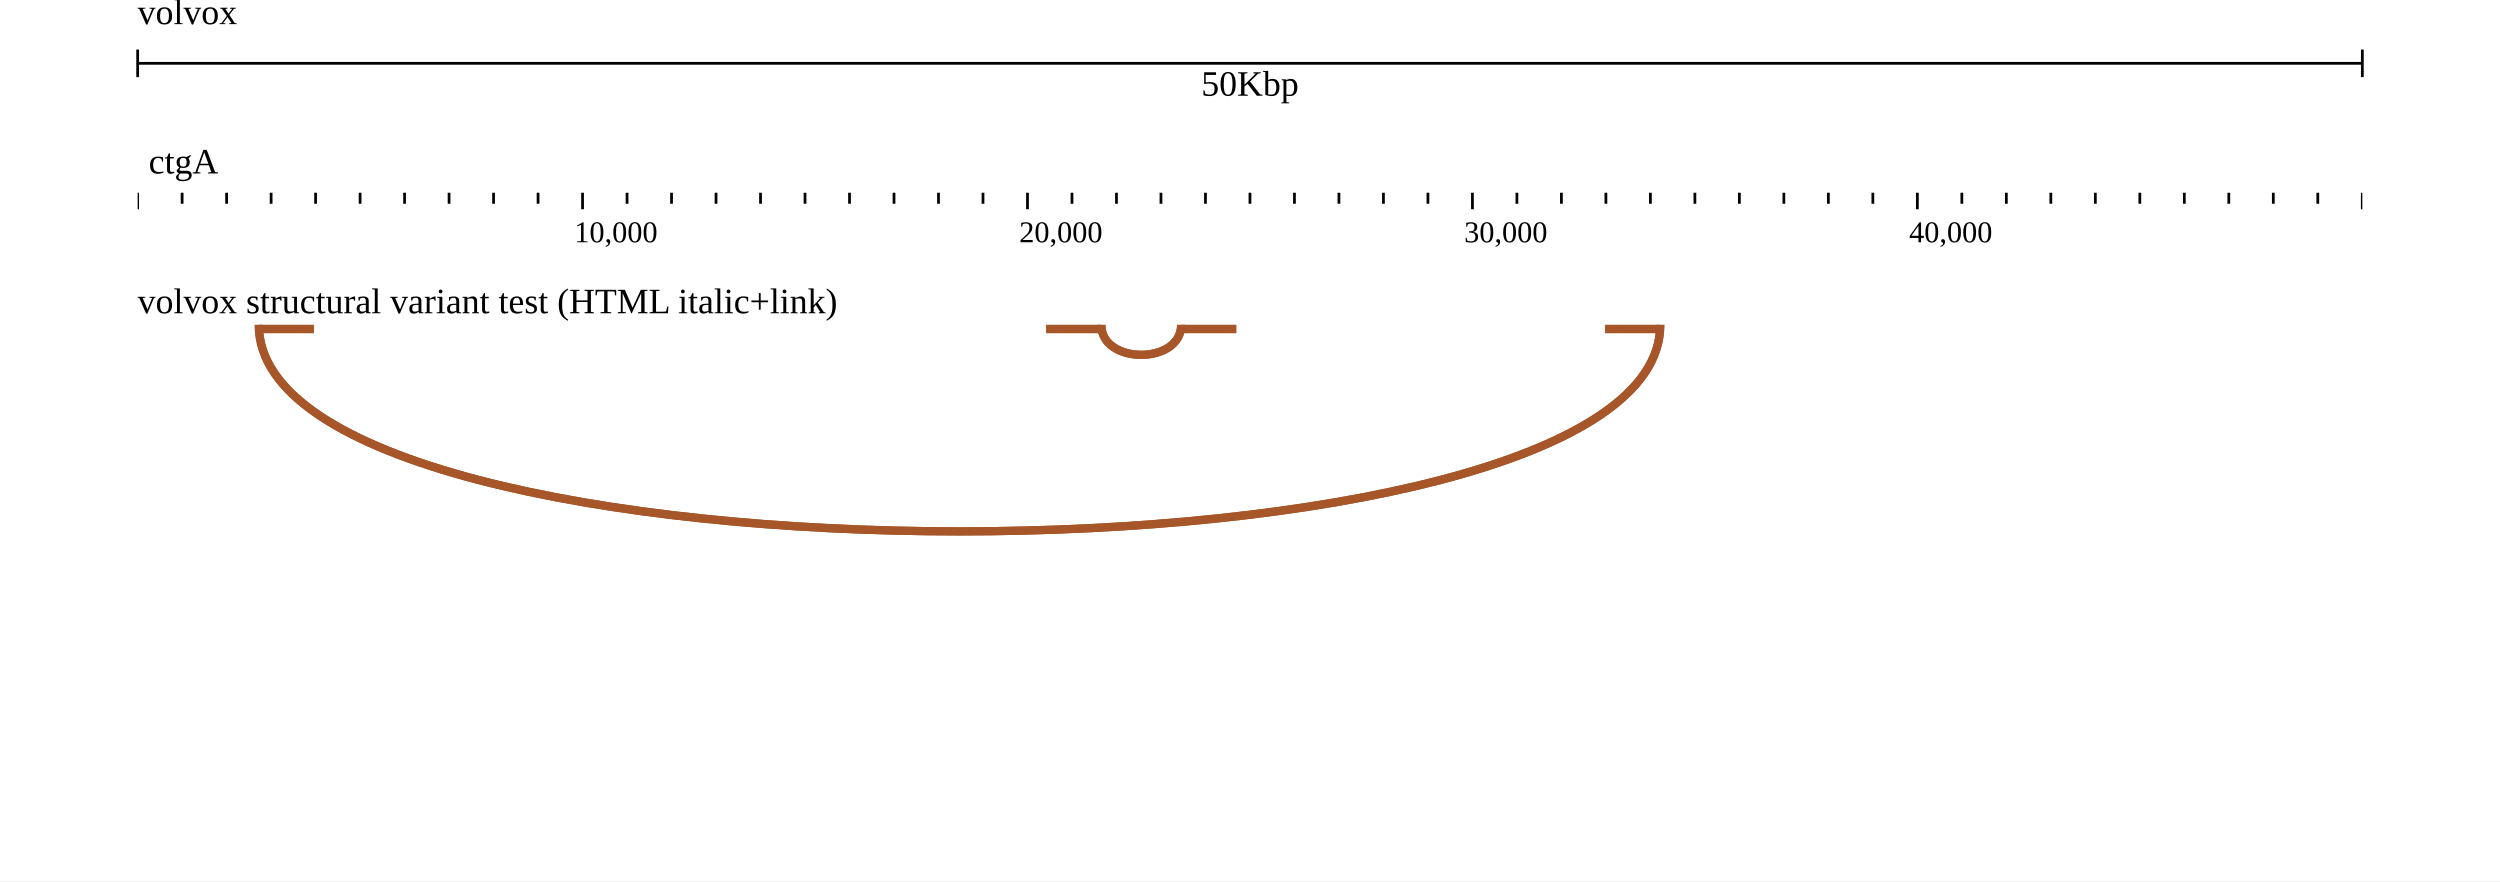
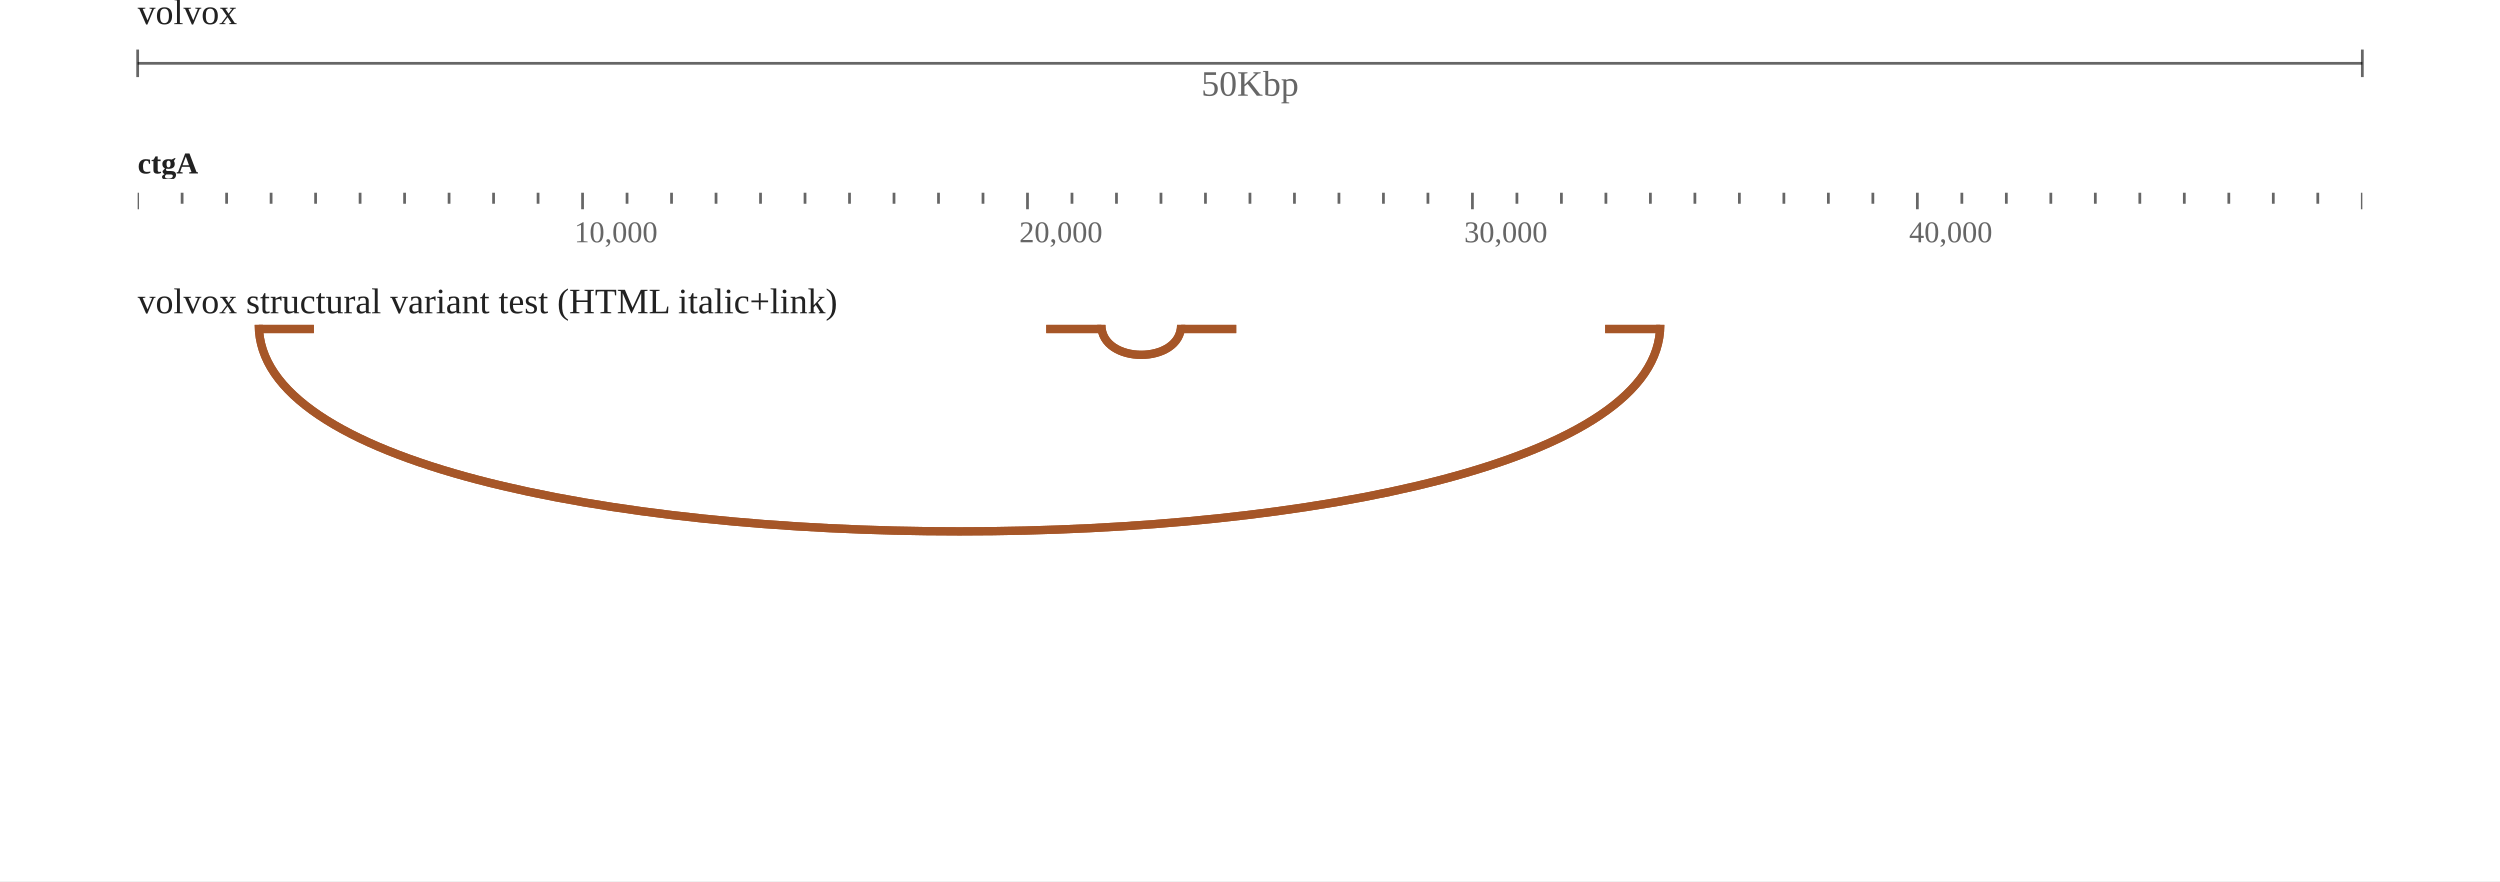
<svg xmlns="http://www.w3.org/2000/svg" width="908" height="320" viewBox="0 0 908 320">
  <rect width="908" height="320" fill="#ffffff" />
  <g transform="translate(50 0)">
    <g transform="translate(0)">
      <g id="header">
-         <text x="0" y="0" dominant-baseline="hanging" font-size="13" fill="#000000">volvox</text>
+         <text x="0" y="0" dominant-baseline="hanging" font-size="13" fill-opacity="0.871" fill="#000000">volvox</text>
        <g transform="translate(0 13)">
-           <line x1="0" x2="808" y1="10" y2="10" stroke="#000000" />
-           <line x1="0" x2="0" y1="5" y2="15" stroke="#000000" />
-           <line x1="808" x2="808" y1="5" y2="15" stroke="#000000" />
-           <text x="404" y="13" text-anchor="middle" dominant-baseline="hanging" font-size="13" fill="#000000">50Kbp</text>
+           <line x1="0" x2="808" y1="10" y2="10" stroke-opacity="0.6" stroke="#000000" />
+           <line x1="0" x2="0" y1="5" y2="15" stroke-opacity="0.6" stroke="#000000" />
+           <line x1="808" x2="808" y1="5" y2="15" stroke-opacity="0.6" stroke="#000000" />
+           <text x="404" y="13" text-anchor="middle" dominant-baseline="hanging" font-size="13" fill-opacity="0.6" fill="#000000">50Kbp</text>
        </g>
        <g transform="translate(0 50)">
          <g transform="translate(0 0)">
            <defs>
              <clipPath id="clip-integration_test-volvox:ctgA:0:50000:0">
                <rect x="0" y="0" width="808" height="100" />
              </clipPath>
            </defs>
            <g clip-path="url(#clip-integration_test-volvox:ctgA:0:50000:0)">
-               <text x="4" y="13" font-size="13" fill="#000000">ctgA</text>
              <g transform="translate(0 20)">
-                 <line x1="-32.336" x2="-32.336" y1="0" y2="4" stroke-width="1" stroke="#000000" />
-                 <line x1="-16.176" x2="-16.176" y1="0" y2="4" stroke-width="1" stroke="#000000" />
-                 <line x1="-0.016" x2="-0.016" y1="0" y2="6" stroke-width="1" stroke="#000000" />
-                 <line x1="16.144" x2="16.144" y1="0" y2="4" stroke-width="1" stroke="#000000" />
-                 <line x1="32.304" x2="32.304" y1="0" y2="4" stroke-width="1" stroke="#000000" />
-                 <line x1="48.464" x2="48.464" y1="0" y2="4" stroke-width="1" stroke="#000000" />
-                 <line x1="64.624" x2="64.624" y1="0" y2="4" stroke-width="1" stroke="#000000" />
-                 <line x1="80.784" x2="80.784" y1="0" y2="4" stroke-width="1" stroke="#000000" />
-                 <line x1="96.944" x2="96.944" y1="0" y2="4" stroke-width="1" stroke="#000000" />
-                 <line x1="113.104" x2="113.104" y1="0" y2="4" stroke-width="1" stroke="#000000" />
-                 <line x1="129.264" x2="129.264" y1="0" y2="4" stroke-width="1" stroke="#000000" />
-                 <line x1="145.424" x2="145.424" y1="0" y2="4" stroke-width="1" stroke="#000000" />
-                 <line x1="161.584" x2="161.584" y1="0" y2="6" stroke-width="1" stroke="#000000" />
-                 <line x1="177.744" x2="177.744" y1="0" y2="4" stroke-width="1" stroke="#000000" />
-                 <line x1="193.904" x2="193.904" y1="0" y2="4" stroke-width="1" stroke="#000000" />
-                 <line x1="210.064" x2="210.064" y1="0" y2="4" stroke-width="1" stroke="#000000" />
-                 <line x1="226.224" x2="226.224" y1="0" y2="4" stroke-width="1" stroke="#000000" />
-                 <line x1="242.384" x2="242.384" y1="0" y2="4" stroke-width="1" stroke="#000000" />
-                 <line x1="258.544" x2="258.544" y1="0" y2="4" stroke-width="1" stroke="#000000" />
-                 <line x1="274.704" x2="274.704" y1="0" y2="4" stroke-width="1" stroke="#000000" />
-                 <line x1="290.864" x2="290.864" y1="0" y2="4" stroke-width="1" stroke="#000000" />
-                 <line x1="307.024" x2="307.024" y1="0" y2="4" stroke-width="1" stroke="#000000" />
-                 <line x1="323.184" x2="323.184" y1="0" y2="6" stroke-width="1" stroke="#000000" />
-                 <line x1="339.344" x2="339.344" y1="0" y2="4" stroke-width="1" stroke="#000000" />
-                 <line x1="355.504" x2="355.504" y1="0" y2="4" stroke-width="1" stroke="#000000" />
-                 <line x1="371.664" x2="371.664" y1="0" y2="4" stroke-width="1" stroke="#000000" />
-                 <line x1="387.824" x2="387.824" y1="0" y2="4" stroke-width="1" stroke="#000000" />
-                 <line x1="403.984" x2="403.984" y1="0" y2="4" stroke-width="1" stroke="#000000" />
-                 <line x1="420.144" x2="420.144" y1="0" y2="4" stroke-width="1" stroke="#000000" />
-                 <line x1="436.304" x2="436.304" y1="0" y2="4" stroke-width="1" stroke="#000000" />
-                 <line x1="452.464" x2="452.464" y1="0" y2="4" stroke-width="1" stroke="#000000" />
-                 <line x1="468.624" x2="468.624" y1="0" y2="4" stroke-width="1" stroke="#000000" />
-                 <line x1="484.784" x2="484.784" y1="0" y2="6" stroke-width="1" stroke="#000000" />
-                 <line x1="500.944" x2="500.944" y1="0" y2="4" stroke-width="1" stroke="#000000" />
-                 <line x1="517.104" x2="517.104" y1="0" y2="4" stroke-width="1" stroke="#000000" />
-                 <line x1="533.264" x2="533.264" y1="0" y2="4" stroke-width="1" stroke="#000000" />
-                 <line x1="549.424" x2="549.424" y1="0" y2="4" stroke-width="1" stroke="#000000" />
-                 <line x1="565.584" x2="565.584" y1="0" y2="4" stroke-width="1" stroke="#000000" />
-                 <line x1="581.744" x2="581.744" y1="0" y2="4" stroke-width="1" stroke="#000000" />
-                 <line x1="597.904" x2="597.904" y1="0" y2="4" stroke-width="1" stroke="#000000" />
-                 <line x1="614.064" x2="614.064" y1="0" y2="4" stroke-width="1" stroke="#000000" />
-                 <line x1="630.224" x2="630.224" y1="0" y2="4" stroke-width="1" stroke="#000000" />
-                 <line x1="646.384" x2="646.384" y1="0" y2="6" stroke-width="1" stroke="#000000" />
-                 <line x1="662.544" x2="662.544" y1="0" y2="4" stroke-width="1" stroke="#000000" />
-                 <line x1="678.704" x2="678.704" y1="0" y2="4" stroke-width="1" stroke="#000000" />
-                 <line x1="694.864" x2="694.864" y1="0" y2="4" stroke-width="1" stroke="#000000" />
-                 <line x1="711.024" x2="711.024" y1="0" y2="4" stroke-width="1" stroke="#000000" />
-                 <line x1="727.184" x2="727.184" y1="0" y2="4" stroke-width="1" stroke="#000000" />
-                 <line x1="743.344" x2="743.344" y1="0" y2="4" stroke-width="1" stroke="#000000" />
-                 <line x1="759.504" x2="759.504" y1="0" y2="4" stroke-width="1" stroke="#000000" />
-                 <line x1="775.664" x2="775.664" y1="0" y2="4" stroke-width="1" stroke="#000000" />
-                 <line x1="791.824" x2="791.824" y1="0" y2="4" stroke-width="1" stroke="#000000" />
-                 <line x1="807.984" x2="807.984" y1="0" y2="6" stroke-width="1" stroke="#000000" />
-                 <line x1="824.144" x2="824.144" y1="0" y2="4" stroke-width="1" stroke="#000000" />
-                 <line x1="840.304" x2="840.304" y1="0" y2="4" stroke-width="1" stroke="#000000" />
-                 <text x="158.584" y="18" font-size="11" fill="#000000">10,000</text>
-                 <text x="320.184" y="18" font-size="11" fill="#000000">20,000</text>
-                 <text x="481.784" y="18" font-size="11" fill="#000000">30,000</text>
-                 <text x="643.384" y="18" font-size="11" fill="#000000">40,000</text>
+                 <line x1="-32.336" x2="-32.336" y1="0" y2="4" stroke-width="1" stroke-opacity="0.6" stroke="#000000" />
+                 <line x1="-16.176" x2="-16.176" y1="0" y2="4" stroke-width="1" stroke-opacity="0.6" stroke="#000000" />
+                 <line x1="-0.016" x2="-0.016" y1="0" y2="6" stroke-width="1" stroke-opacity="0.6" stroke="#000000" />
+                 <line x1="16.144" x2="16.144" y1="0" y2="4" stroke-width="1" stroke-opacity="0.6" stroke="#000000" />
+                 <line x1="32.304" x2="32.304" y1="0" y2="4" stroke-width="1" stroke-opacity="0.6" stroke="#000000" />
+                 <line x1="48.464" x2="48.464" y1="0" y2="4" stroke-width="1" stroke-opacity="0.6" stroke="#000000" />
+                 <line x1="64.624" x2="64.624" y1="0" y2="4" stroke-width="1" stroke-opacity="0.6" stroke="#000000" />
+                 <line x1="80.784" x2="80.784" y1="0" y2="4" stroke-width="1" stroke-opacity="0.6" stroke="#000000" />
+                 <line x1="96.944" x2="96.944" y1="0" y2="4" stroke-width="1" stroke-opacity="0.6" stroke="#000000" />
+                 <line x1="113.104" x2="113.104" y1="0" y2="4" stroke-width="1" stroke-opacity="0.6" stroke="#000000" />
+                 <line x1="129.264" x2="129.264" y1="0" y2="4" stroke-width="1" stroke-opacity="0.6" stroke="#000000" />
+                 <line x1="145.424" x2="145.424" y1="0" y2="4" stroke-width="1" stroke-opacity="0.6" stroke="#000000" />
+                 <line x1="161.584" x2="161.584" y1="0" y2="6" stroke-width="1" stroke-opacity="0.6" stroke="#000000" />
+                 <line x1="177.744" x2="177.744" y1="0" y2="4" stroke-width="1" stroke-opacity="0.6" stroke="#000000" />
+                 <line x1="193.904" x2="193.904" y1="0" y2="4" stroke-width="1" stroke-opacity="0.6" stroke="#000000" />
+                 <line x1="210.064" x2="210.064" y1="0" y2="4" stroke-width="1" stroke-opacity="0.6" stroke="#000000" />
+                 <line x1="226.224" x2="226.224" y1="0" y2="4" stroke-width="1" stroke-opacity="0.6" stroke="#000000" />
+                 <line x1="242.384" x2="242.384" y1="0" y2="4" stroke-width="1" stroke-opacity="0.6" stroke="#000000" />
+                 <line x1="258.544" x2="258.544" y1="0" y2="4" stroke-width="1" stroke-opacity="0.6" stroke="#000000" />
+                 <line x1="274.704" x2="274.704" y1="0" y2="4" stroke-width="1" stroke-opacity="0.6" stroke="#000000" />
+                 <line x1="290.864" x2="290.864" y1="0" y2="4" stroke-width="1" stroke-opacity="0.6" stroke="#000000" />
+                 <line x1="307.024" x2="307.024" y1="0" y2="4" stroke-width="1" stroke-opacity="0.6" stroke="#000000" />
+                 <line x1="323.184" x2="323.184" y1="0" y2="6" stroke-width="1" stroke-opacity="0.6" stroke="#000000" />
+                 <line x1="339.344" x2="339.344" y1="0" y2="4" stroke-width="1" stroke-opacity="0.6" stroke="#000000" />
+                 <line x1="355.504" x2="355.504" y1="0" y2="4" stroke-width="1" stroke-opacity="0.6" stroke="#000000" />
+                 <line x1="371.664" x2="371.664" y1="0" y2="4" stroke-width="1" stroke-opacity="0.6" stroke="#000000" />
+                 <line x1="387.824" x2="387.824" y1="0" y2="4" stroke-width="1" stroke-opacity="0.6" stroke="#000000" />
+                 <line x1="403.984" x2="403.984" y1="0" y2="4" stroke-width="1" stroke-opacity="0.6" stroke="#000000" />
+                 <line x1="420.144" x2="420.144" y1="0" y2="4" stroke-width="1" stroke-opacity="0.6" stroke="#000000" />
+                 <line x1="436.304" x2="436.304" y1="0" y2="4" stroke-width="1" stroke-opacity="0.6" stroke="#000000" />
+                 <line x1="452.464" x2="452.464" y1="0" y2="4" stroke-width="1" stroke-opacity="0.6" stroke="#000000" />
+                 <line x1="468.624" x2="468.624" y1="0" y2="4" stroke-width="1" stroke-opacity="0.6" stroke="#000000" />
+                 <line x1="484.784" x2="484.784" y1="0" y2="6" stroke-width="1" stroke-opacity="0.6" stroke="#000000" />
+                 <line x1="500.944" x2="500.944" y1="0" y2="4" stroke-width="1" stroke-opacity="0.6" stroke="#000000" />
+                 <line x1="517.104" x2="517.104" y1="0" y2="4" stroke-width="1" stroke-opacity="0.6" stroke="#000000" />
+                 <line x1="533.264" x2="533.264" y1="0" y2="4" stroke-width="1" stroke-opacity="0.6" stroke="#000000" />
+                 <line x1="549.424" x2="549.424" y1="0" y2="4" stroke-width="1" stroke-opacity="0.6" stroke="#000000" />
+                 <line x1="565.584" x2="565.584" y1="0" y2="4" stroke-width="1" stroke-opacity="0.6" stroke="#000000" />
+                 <line x1="581.744" x2="581.744" y1="0" y2="4" stroke-width="1" stroke-opacity="0.6" stroke="#000000" />
+                 <line x1="597.904" x2="597.904" y1="0" y2="4" stroke-width="1" stroke-opacity="0.6" stroke="#000000" />
+                 <line x1="614.064" x2="614.064" y1="0" y2="4" stroke-width="1" stroke-opacity="0.6" stroke="#000000" />
+                 <line x1="630.224" x2="630.224" y1="0" y2="4" stroke-width="1" stroke-opacity="0.6" stroke="#000000" />
+                 <line x1="646.384" x2="646.384" y1="0" y2="6" stroke-width="1" stroke-opacity="0.6" stroke="#000000" />
+                 <line x1="662.544" x2="662.544" y1="0" y2="4" stroke-width="1" stroke-opacity="0.6" stroke="#000000" />
+                 <line x1="678.704" x2="678.704" y1="0" y2="4" stroke-width="1" stroke-opacity="0.6" stroke="#000000" />
+                 <line x1="694.864" x2="694.864" y1="0" y2="4" stroke-width="1" stroke-opacity="0.6" stroke="#000000" />
+                 <line x1="711.024" x2="711.024" y1="0" y2="4" stroke-width="1" stroke-opacity="0.6" stroke="#000000" />
+                 <line x1="727.184" x2="727.184" y1="0" y2="4" stroke-width="1" stroke-opacity="0.6" stroke="#000000" />
+                 <line x1="743.344" x2="743.344" y1="0" y2="4" stroke-width="1" stroke-opacity="0.6" stroke="#000000" />
+                 <line x1="759.504" x2="759.504" y1="0" y2="4" stroke-width="1" stroke-opacity="0.6" stroke="#000000" />
+                 <line x1="775.664" x2="775.664" y1="0" y2="4" stroke-width="1" stroke-opacity="0.6" stroke="#000000" />
+                 <line x1="791.824" x2="791.824" y1="0" y2="4" stroke-width="1" stroke-opacity="0.6" stroke="#000000" />
+                 <line x1="807.984" x2="807.984" y1="0" y2="6" stroke-width="1" stroke-opacity="0.6" stroke="#000000" />
+                 <line x1="824.144" x2="824.144" y1="0" y2="4" stroke-width="1" stroke-opacity="0.6" stroke="#000000" />
+                 <line x1="840.304" x2="840.304" y1="0" y2="4" stroke-width="1" stroke-opacity="0.6" stroke="#000000" />
+                 <text x="158.584" y="18" font-size="11" fill-opacity="0.6" fill="#000000">10,000</text>
+                 <text x="320.184" y="18" font-size="11" fill-opacity="0.6" fill="#000000">20,000</text>
+                 <text x="481.784" y="18" font-size="11" fill-opacity="0.6" fill="#000000">30,000</text>
+                 <text x="643.384" y="18" font-size="11" fill-opacity="0.6" fill="#000000">40,000</text>
              </g>
+             </g>
+           </g>
+           <g transform="translate(0 0)">
+             <defs>
+               <clipPath id="reflabel-integration_test-volvox:ctgA:0:49505:0">
+                 <rect x="0" y="0" width="806.016" height="15" />
+               </clipPath>
+             </defs>
+             <g clip-path="url(#reflabel-integration_test-volvox:ctgA:0:49505:0)">
+               <text x="0" y="13" font-size="11" font-weight="bold" fill-opacity="0.871" fill="#000000">ctgA</text>
            </g>
          </g>
        </g>
      </g>
    </g>
    <g transform="translate(0 100)">
      <g transform="translate(0 0)">
        <defs>
          <clipPath id="track-clip-integration_test-volvox_sv_test">
            <rect x="-50" y="18" width="858" height="100" />
          </clipPath>
        </defs>
        <g clip-path="url(#track-clip-integration_test-volvox_sv_test)">
          <g transform="translate(0 18)">
            <defs>
              <clipPath id="arc-Ts1CbMlWv4">
                <rect x="0" y="0" width="808" height="100" />
              </clipPath>
            </defs>
            <g clip-path="url(#arc-Ts1CbMlWv4)">
              <path d="M 44 0 C 44 100, 553 100, 553 0" stroke-opacity="1" stroke="#a65628" stroke-width="3" fill="none" pointer-events="stroke" />
              <line stroke-opacity="1" stroke="#a65628" stroke-width="3" x1="44" x2="64" y1="1.5" y2="1.5" />
              <line stroke-opacity="1" stroke="#a65628" stroke-width="3" x1="553" x2="533" y1="1.5" y2="1.5" />
              <path d="M 350 0 C 350 14.5, 379 14.5, 379 0" stroke-opacity="1" stroke="#a65628" stroke-width="3" fill="none" pointer-events="stroke" />
              <line stroke-opacity="1" stroke="#a65628" stroke-width="3" x1="350" x2="330" y1="1.5" y2="1.5" />
              <line stroke-opacity="1" stroke="#a65628" stroke-width="3" x1="379" x2="399" y1="1.5" y2="1.5" />
              <path d="M 379 0 C 379 14.5, 350 14.5, 350 0" stroke-opacity="1" stroke="#a65628" stroke-width="3" fill="none" pointer-events="stroke" />
              <line stroke-opacity="1" stroke="#a65628" stroke-width="3" x1="379" x2="399" y1="1.5" y2="1.5" />
              <line stroke-opacity="1" stroke="#a65628" stroke-width="3" x1="350" x2="330" y1="1.5" y2="1.5" />
              <path d="M 553 0 C 553 100, 44 100, 44 0" stroke-opacity="1" stroke="#a65628" stroke-width="3" fill="none" pointer-events="stroke" />
              <line stroke-opacity="1" stroke="#a65628" stroke-width="3" x1="553" x2="533" y1="1.5" y2="1.5" />
              <line stroke-opacity="1" stroke="#a65628" stroke-width="3" x1="44" x2="64" y1="1.5" y2="1.5" />
            </g>
          </g>
        </g>
-         <text x="0" y="5" fill="#000000" font-size="13" dominant-baseline="hanging">volvox structural variant test (HTML italic+link)</text>
+         <text x="0" y="5" font-size="13" dominant-baseline="hanging" fill-opacity="0.871" fill="#000000">volvox structural variant test (HTML italic+link)</text>
      </g>
    </g>
    <g transform="translate(0 100)">
      <defs>
        <clipPath id="highlight-clip-integration_test">
          <rect x="0" y="0" width="808" height="120" />
        </clipPath>
      </defs>
      <g clip-path="url(#highlight-clip-integration_test)" />
    </g>
  </g>
</svg>
